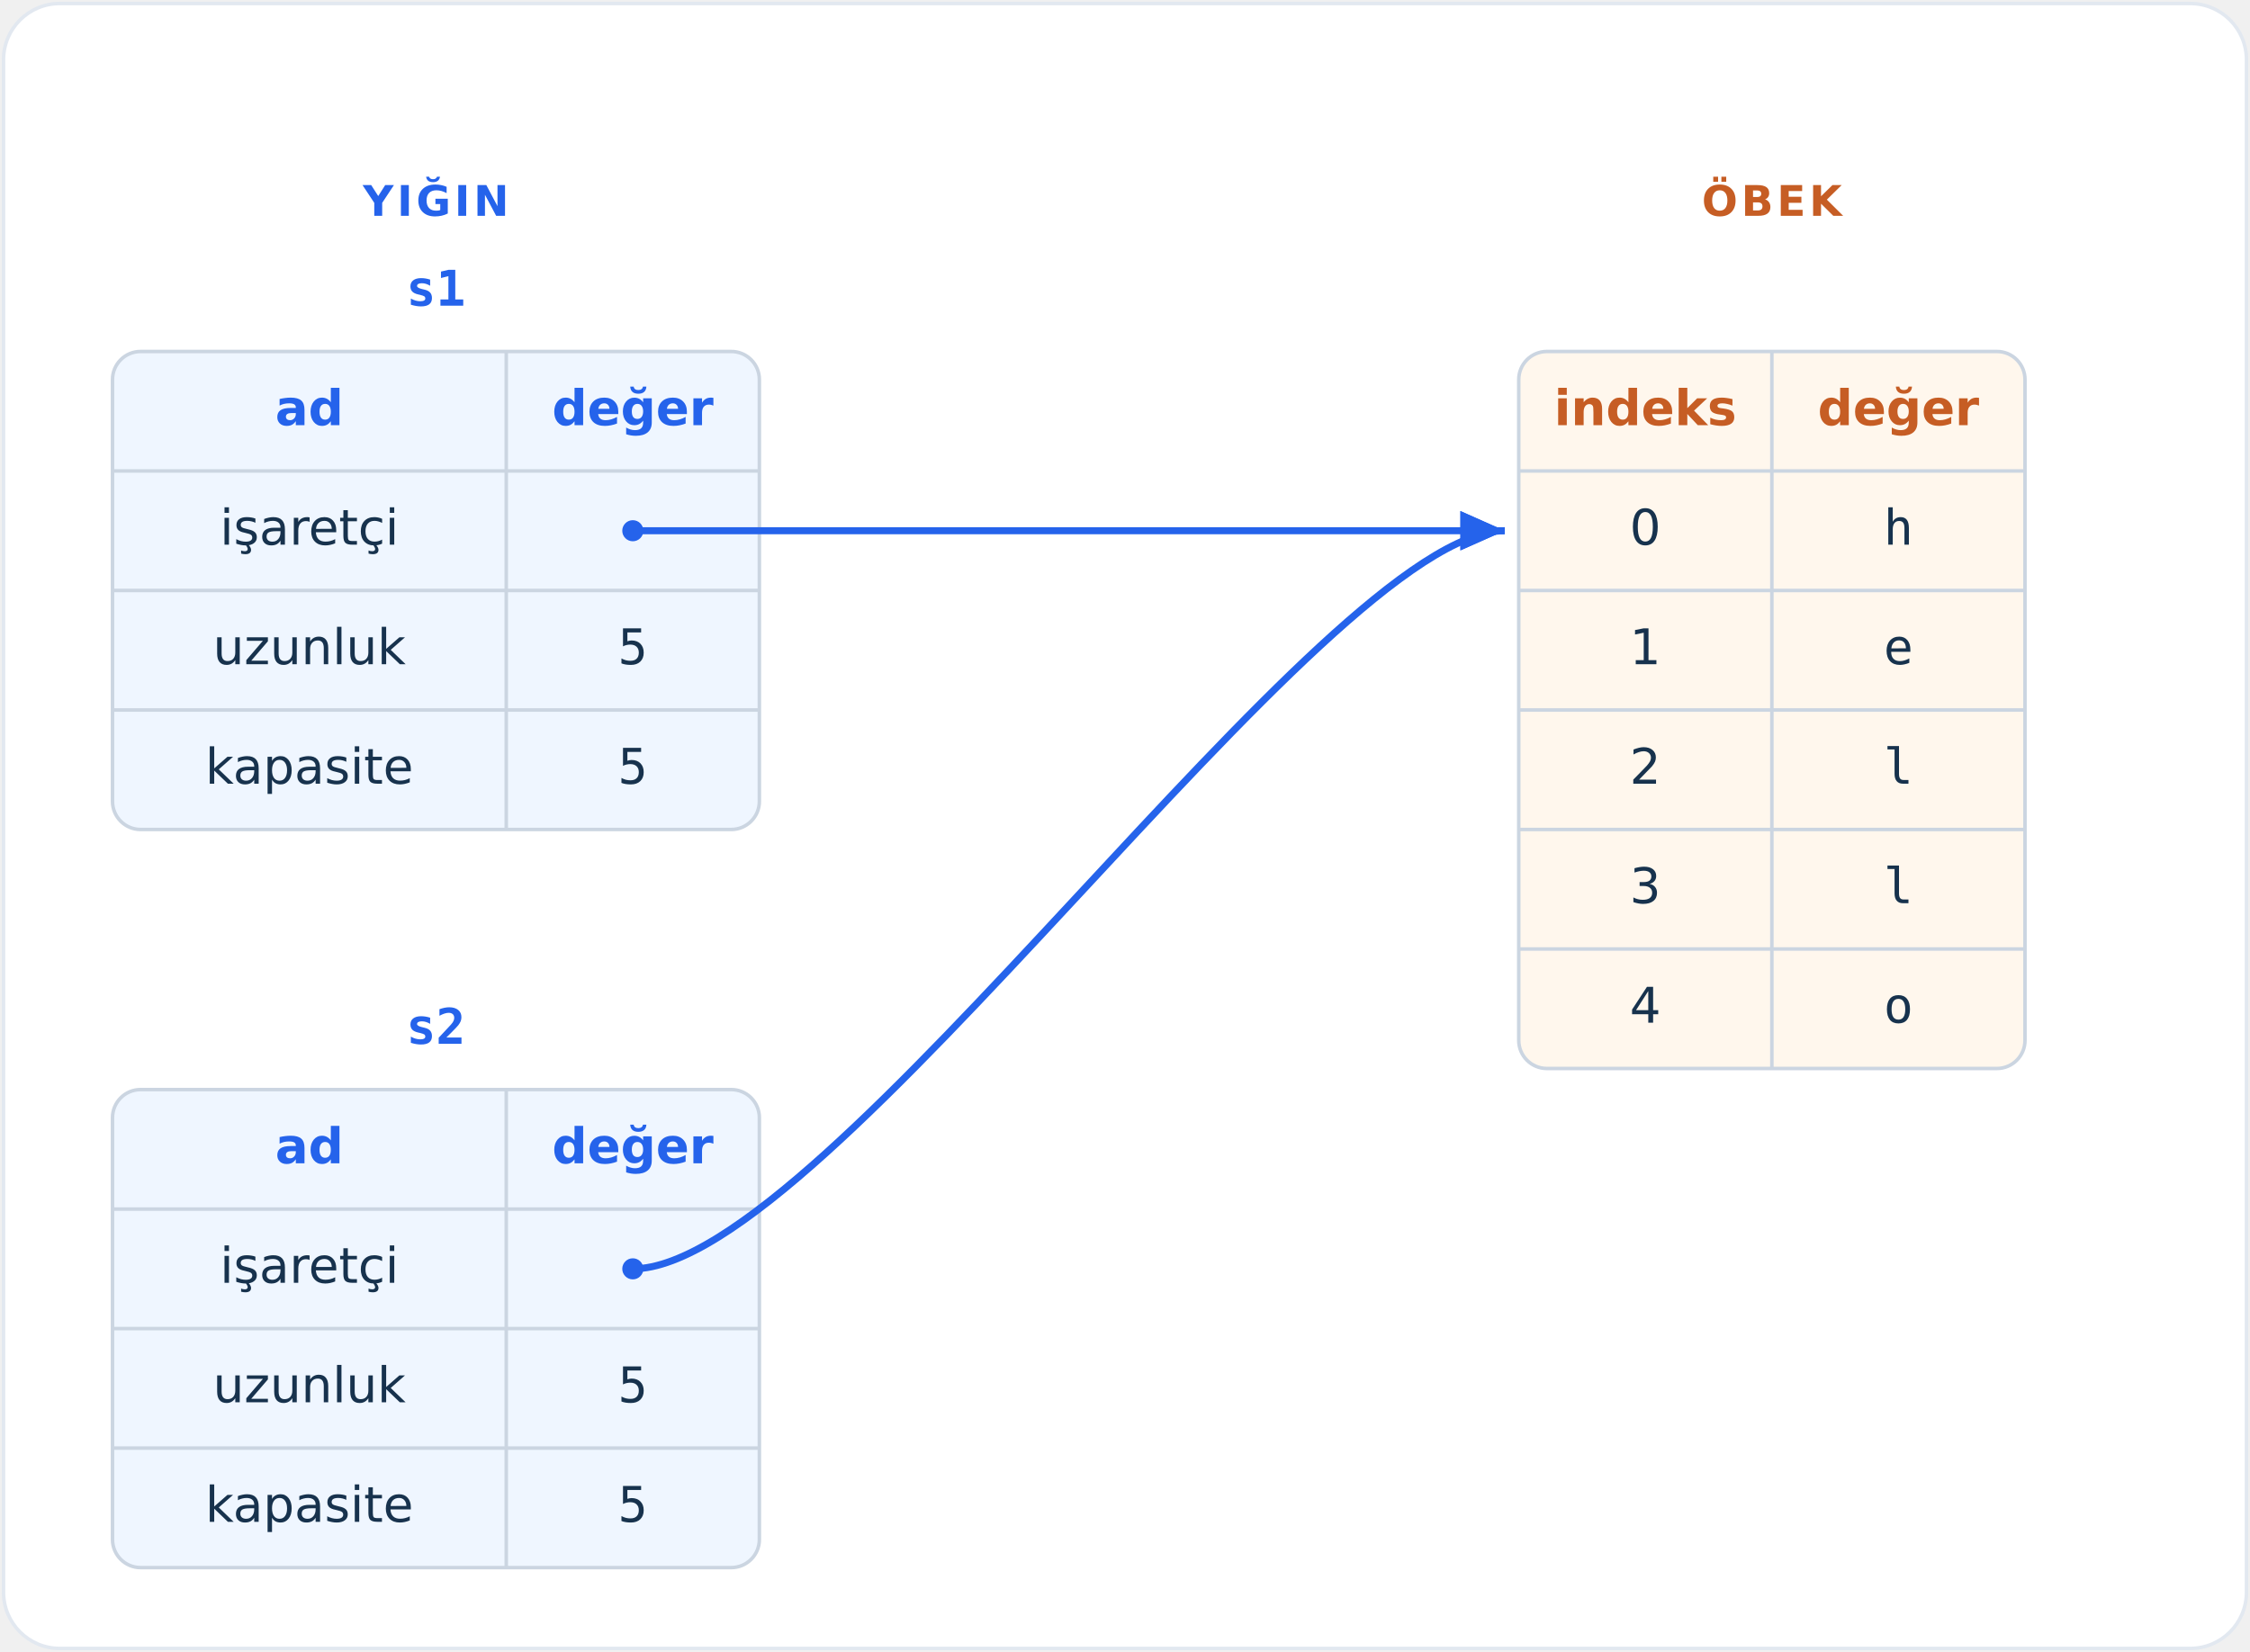
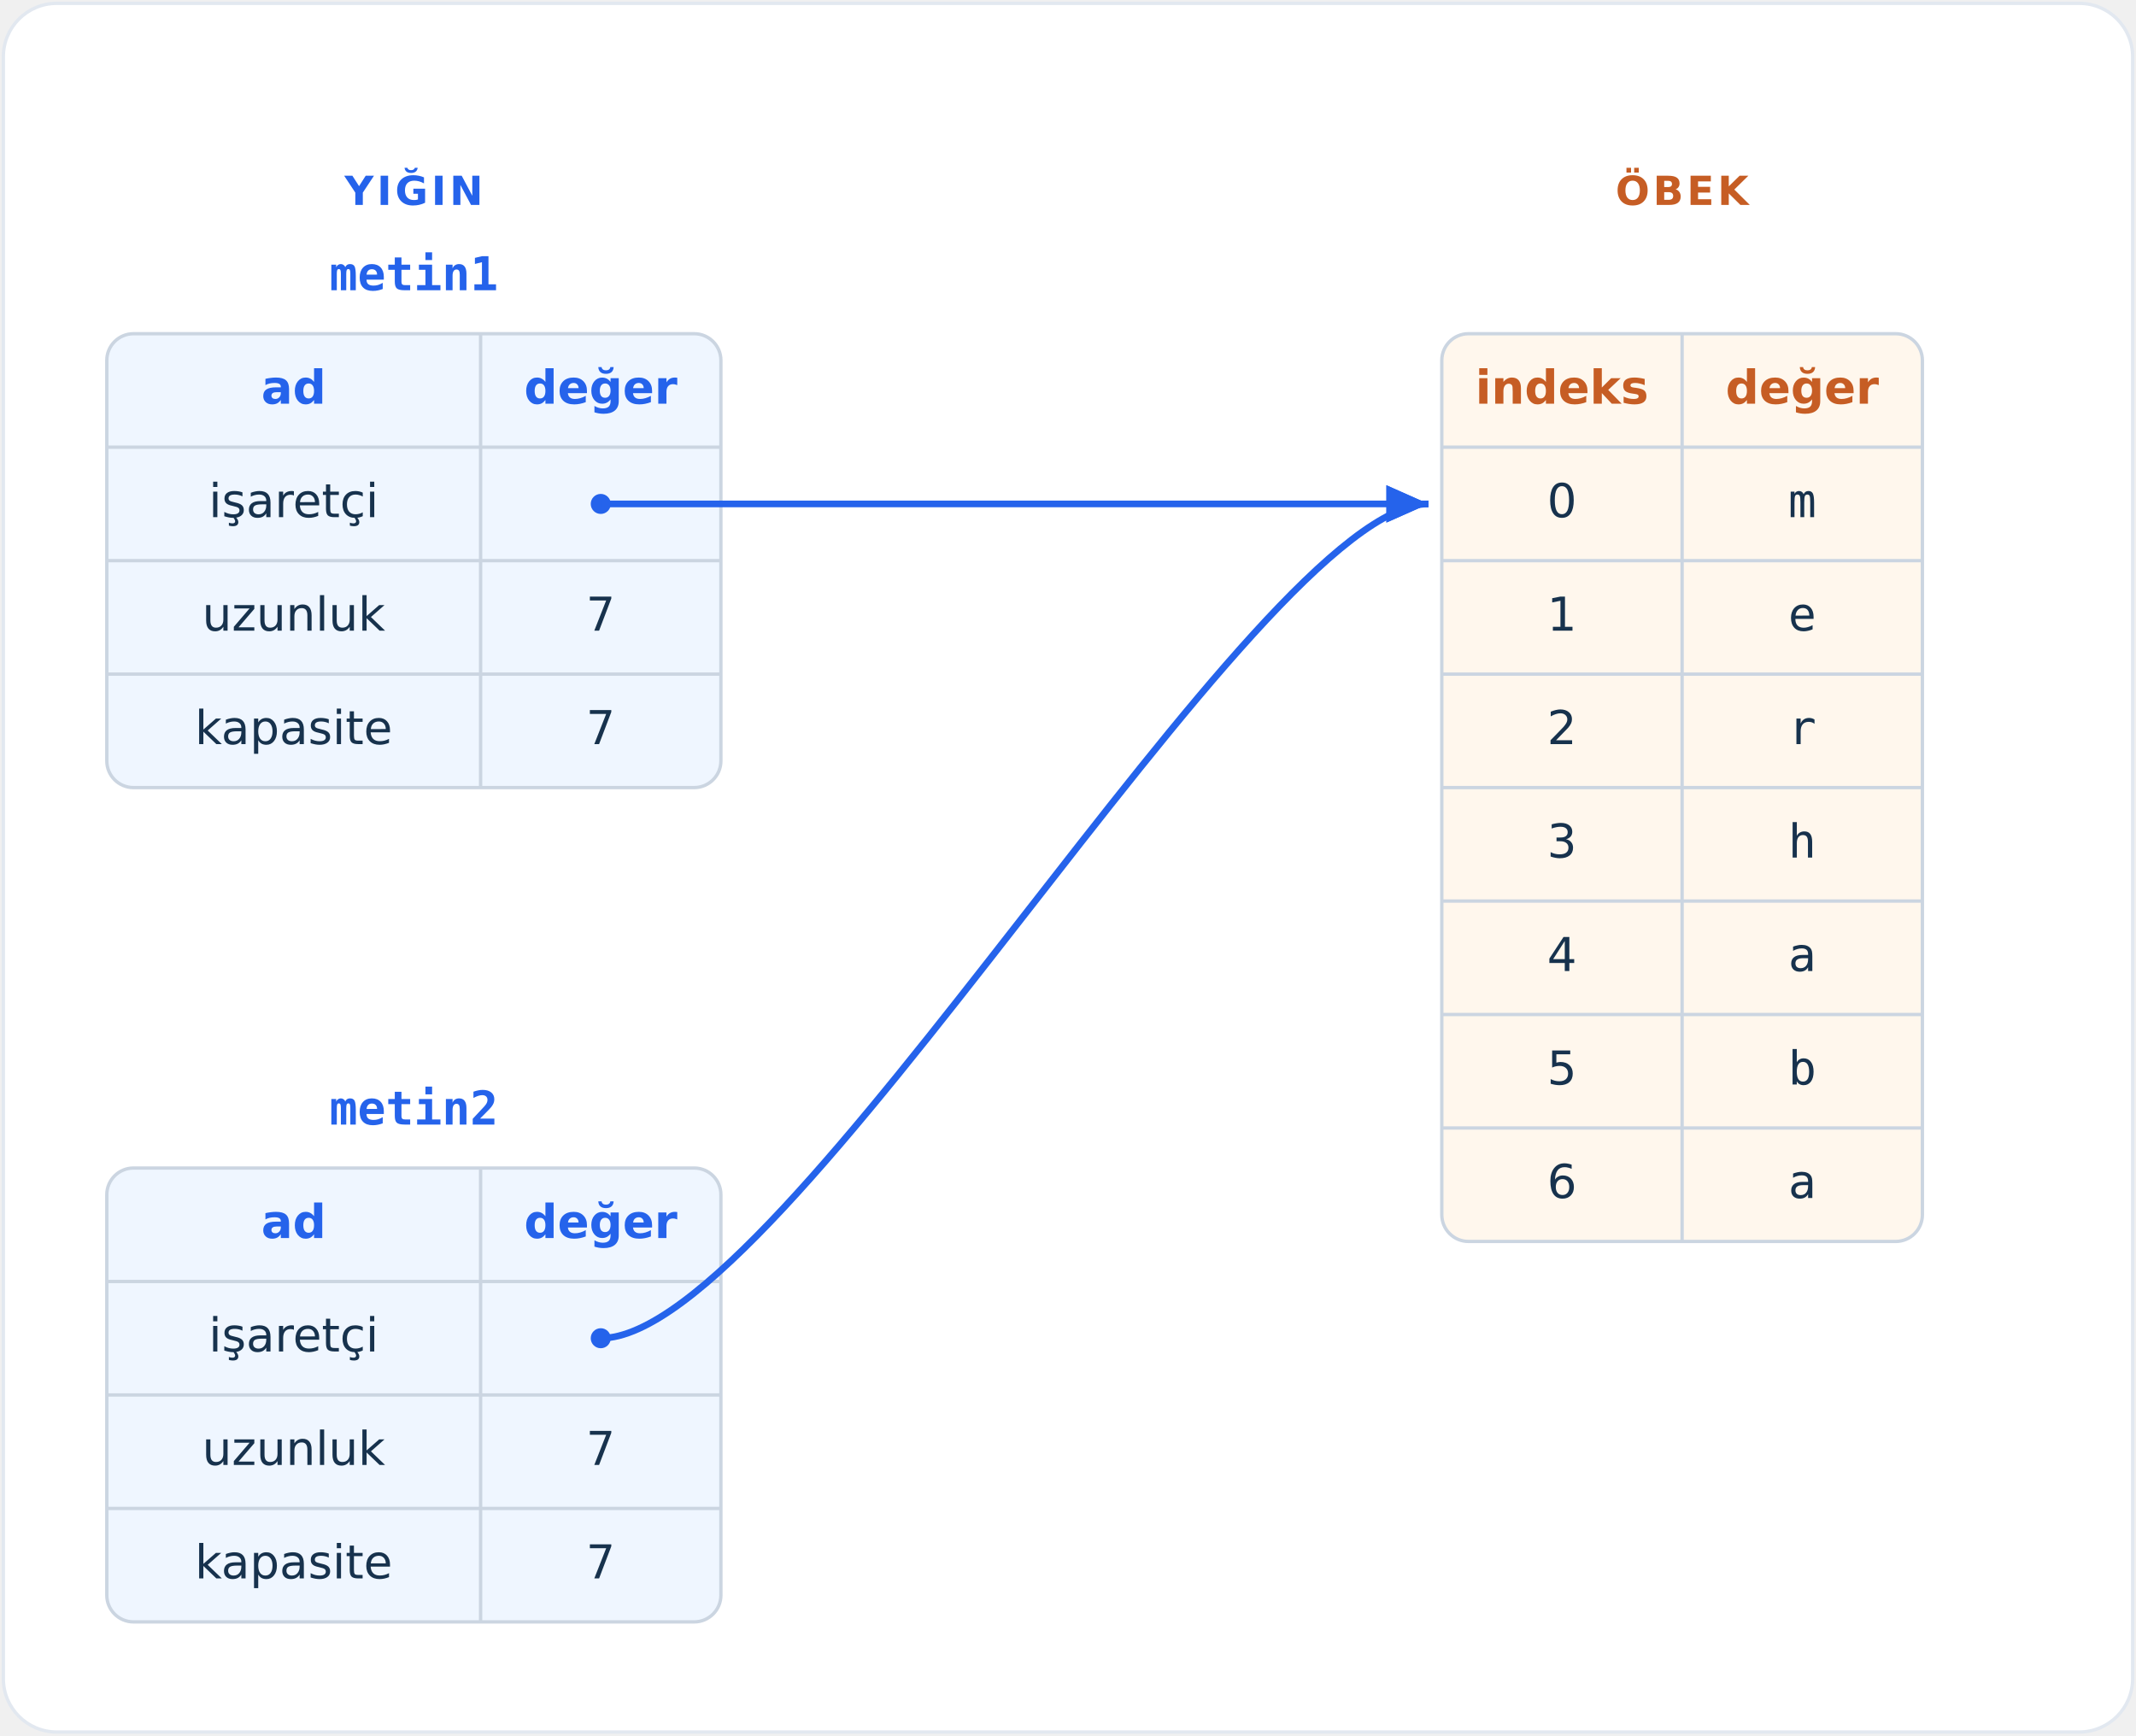
- <svg xmlns="http://www.w3.org/2000/svg" width="640" height="470" viewBox="0 0 640 470" preserveAspectRatio="xMidYMid meet" role="img" aria-labelledby="title desc">
+ <svg xmlns="http://www.w3.org/2000/svg" width="640" height="520" viewBox="0 0 640 520" preserveAspectRatio="xMidYMid meet" role="img" aria-labelledby="title desc">
  <defs>
    <marker id="arrow" viewBox="0 0 10 10" refX="9" refY="5" markerWidth="7" markerHeight="7" orient="auto-start-reverse">
      <path d="M 0 1 L 9 5 L 0 9 Z" fill="#2563eb" />
    </marker>
  </defs>
  <style>text { font-family: "DejaVu Sans", sans-serif; fill: #17324d; font-size: 14px; } .label { font-size: 12px; font-weight: 600; letter-spacing: 1px; } .code { font-family: "DejaVu Sans Mono", monospace; } .heading { font-weight: 600; } .grid { stroke: #cbd5e1; stroke-width: 1; }</style>
-   <rect x="1" y="1" width="638" height="468" rx="16" fill="#fff" stroke="#e2e8f0" />
+   <rect x="1" y="1" width="638" height="518" rx="16" fill="#fff" stroke="#e2e8f0" />
  <text x="124" y="58" text-anchor="middle" dominant-baseline="middle" class="label" style="fill:#2563eb">YIĞIN</text>
  <text x="504" y="58" text-anchor="middle" dominant-baseline="middle" class="label" style="fill:#c65d24">ÖBEK</text>
-   <text x="124.0" y="83" text-anchor="middle" dominant-baseline="middle" class="code heading" style="fill:#2563eb">s1</text>
+   <text x="124.0" y="83" text-anchor="middle" dominant-baseline="middle" class="code heading" style="fill:#2563eb">metin1</text>
  <rect x="32" y="100" width="184" height="136" rx="8" fill="#eff6ff" stroke="#cbd5e1" />
  <path d="M32,134 H216 M144,100 V236" class="grid" fill="none" />
  <path d="M32,168 H216" class="grid" />
  <path d="M32,202 H216" class="grid" />
  <text x="88.0" y="117" text-anchor="middle" dominant-baseline="middle" class="heading" style="fill:#2563eb">ad</text>
  <text x="180.0" y="117" text-anchor="middle" dominant-baseline="middle" class="heading" style="fill:#2563eb">değer</text>
  <text x="88.0" y="151" text-anchor="middle" dominant-baseline="middle" class="">işaretçi</text>
  <text x="180.0" y="151" text-anchor="middle" dominant-baseline="middle" class="code" />
  <text x="88.0" y="185" text-anchor="middle" dominant-baseline="middle" class="">uzunluk</text>
-   <text x="180.0" y="185" text-anchor="middle" dominant-baseline="middle" class="code">5</text>
+   <text x="180.0" y="185" text-anchor="middle" dominant-baseline="middle" class="code">7</text>
  <text x="88.0" y="219" text-anchor="middle" dominant-baseline="middle" class="">kapasite</text>
-   <text x="180.0" y="219" text-anchor="middle" dominant-baseline="middle" class="code">5</text>
-   <rect x="432" y="100" width="144" height="204" rx="8" fill="#fff7ed" stroke="#cbd5e1" />
-   <path d="M432,134 H576 M504,100 V304" class="grid" fill="none" />
+   <text x="180.0" y="219" text-anchor="middle" dominant-baseline="middle" class="code">7</text>
+   <rect x="432" y="100" width="144" height="272" rx="8" fill="#fff7ed" stroke="#cbd5e1" />
+   <path d="M432,134 H576 M504,100 V372" class="grid" fill="none" />
  <path d="M432,168 H576" class="grid" />
  <path d="M432,202 H576" class="grid" />
  <path d="M432,236 H576" class="grid" />
  <path d="M432,270 H576" class="grid" />
+   <path d="M432,304 H576" class="grid" />
+   <path d="M432,338 H576" class="grid" />
  <text x="468.0" y="117" text-anchor="middle" dominant-baseline="middle" class="heading" style="fill:#c65d24">indeks</text>
  <text x="540.0" y="117" text-anchor="middle" dominant-baseline="middle" class="heading" style="fill:#c65d24">değer</text>
  <text x="468.0" y="151" text-anchor="middle" dominant-baseline="middle" class="">0</text>
-   <text x="540.0" y="151" text-anchor="middle" dominant-baseline="middle" class="code">h</text>
+   <text x="540.0" y="151" text-anchor="middle" dominant-baseline="middle" class="code">m</text>
  <text x="468.0" y="185" text-anchor="middle" dominant-baseline="middle" class="">1</text>
  <text x="540.0" y="185" text-anchor="middle" dominant-baseline="middle" class="code">e</text>
  <text x="468.0" y="219" text-anchor="middle" dominant-baseline="middle" class="">2</text>
-   <text x="540.0" y="219" text-anchor="middle" dominant-baseline="middle" class="code">l</text>
+   <text x="540.0" y="219" text-anchor="middle" dominant-baseline="middle" class="code">r</text>
  <text x="468.0" y="253" text-anchor="middle" dominant-baseline="middle" class="">3</text>
-   <text x="540.0" y="253" text-anchor="middle" dominant-baseline="middle" class="code">l</text>
+   <text x="540.0" y="253" text-anchor="middle" dominant-baseline="middle" class="code">h</text>
  <text x="468.0" y="287" text-anchor="middle" dominant-baseline="middle" class="">4</text>
-   <text x="540.0" y="287" text-anchor="middle" dominant-baseline="middle" class="code">o</text>
+   <text x="540.0" y="287" text-anchor="middle" dominant-baseline="middle" class="code">a</text>
+   <text x="468.0" y="321" text-anchor="middle" dominant-baseline="middle" class="">5</text>
+   <text x="540.0" y="321" text-anchor="middle" dominant-baseline="middle" class="code">b</text>
+   <text x="468.0" y="355" text-anchor="middle" dominant-baseline="middle" class="">6</text>
+   <text x="540.0" y="355" text-anchor="middle" dominant-baseline="middle" class="code">a</text>
  <circle cx="180.0" cy="151" r="3" fill="#2563eb" />
  <path d="M180.0,151 L428,151" fill="none" stroke="#2563eb" stroke-width="2" marker-end="url(#arrow)" />
-   <text x="124.0" y="293" text-anchor="middle" dominant-baseline="middle" class="code heading" style="fill:#2563eb">s2</text>
-   <rect x="32" y="310" width="184" height="136" rx="8" fill="#eff6ff" stroke="#cbd5e1" />
-   <path d="M32,344 H216 M144,310 V446" class="grid" fill="none" />
-   <path d="M32,378 H216" class="grid" />
-   <path d="M32,412 H216" class="grid" />
-   <text x="88.0" y="327" text-anchor="middle" dominant-baseline="middle" class="heading" style="fill:#2563eb">ad</text>
-   <text x="180.0" y="327" text-anchor="middle" dominant-baseline="middle" class="heading" style="fill:#2563eb">değer</text>
-   <text x="88.0" y="361" text-anchor="middle" dominant-baseline="middle" class="">işaretçi</text>
-   <text x="180.0" y="361" text-anchor="middle" dominant-baseline="middle" class="code" />
-   <text x="88.0" y="395" text-anchor="middle" dominant-baseline="middle" class="">uzunluk</text>
-   <text x="180.0" y="395" text-anchor="middle" dominant-baseline="middle" class="code">5</text>
-   <text x="88.0" y="429" text-anchor="middle" dominant-baseline="middle" class="">kapasite</text>
-   <text x="180.0" y="429" text-anchor="middle" dominant-baseline="middle" class="code">5</text>
-   <circle cx="180.0" cy="361" r="3" fill="#2563eb" />
-   <path d="M180.0,361 C235.0,361 377,151 428,151" fill="none" stroke="#2563eb" stroke-width="2" marker-end="url(#arrow)" />
+   <text x="124.0" y="333" text-anchor="middle" dominant-baseline="middle" class="code heading" style="fill:#2563eb">metin2</text>
+   <rect x="32" y="350" width="184" height="136" rx="8" fill="#eff6ff" stroke="#cbd5e1" />
+   <path d="M32,384 H216 M144,350 V486" class="grid" fill="none" />
+   <path d="M32,418 H216" class="grid" />
+   <path d="M32,452 H216" class="grid" />
+   <text x="88.0" y="367" text-anchor="middle" dominant-baseline="middle" class="heading" style="fill:#2563eb">ad</text>
+   <text x="180.0" y="367" text-anchor="middle" dominant-baseline="middle" class="heading" style="fill:#2563eb">değer</text>
+   <text x="88.0" y="401" text-anchor="middle" dominant-baseline="middle" class="">işaretçi</text>
+   <text x="180.0" y="401" text-anchor="middle" dominant-baseline="middle" class="code" />
+   <text x="88.0" y="435" text-anchor="middle" dominant-baseline="middle" class="">uzunluk</text>
+   <text x="180.0" y="435" text-anchor="middle" dominant-baseline="middle" class="code">7</text>
+   <text x="88.0" y="469" text-anchor="middle" dominant-baseline="middle" class="">kapasite</text>
+   <text x="180.0" y="469" text-anchor="middle" dominant-baseline="middle" class="code">7</text>
+   <circle cx="180.0" cy="401" r="3" fill="#2563eb" />
+   <path d="M180.0,401 C235.0,401 377,151 428,151" fill="none" stroke="#2563eb" stroke-width="2" marker-end="url(#arrow)" />
</svg>
